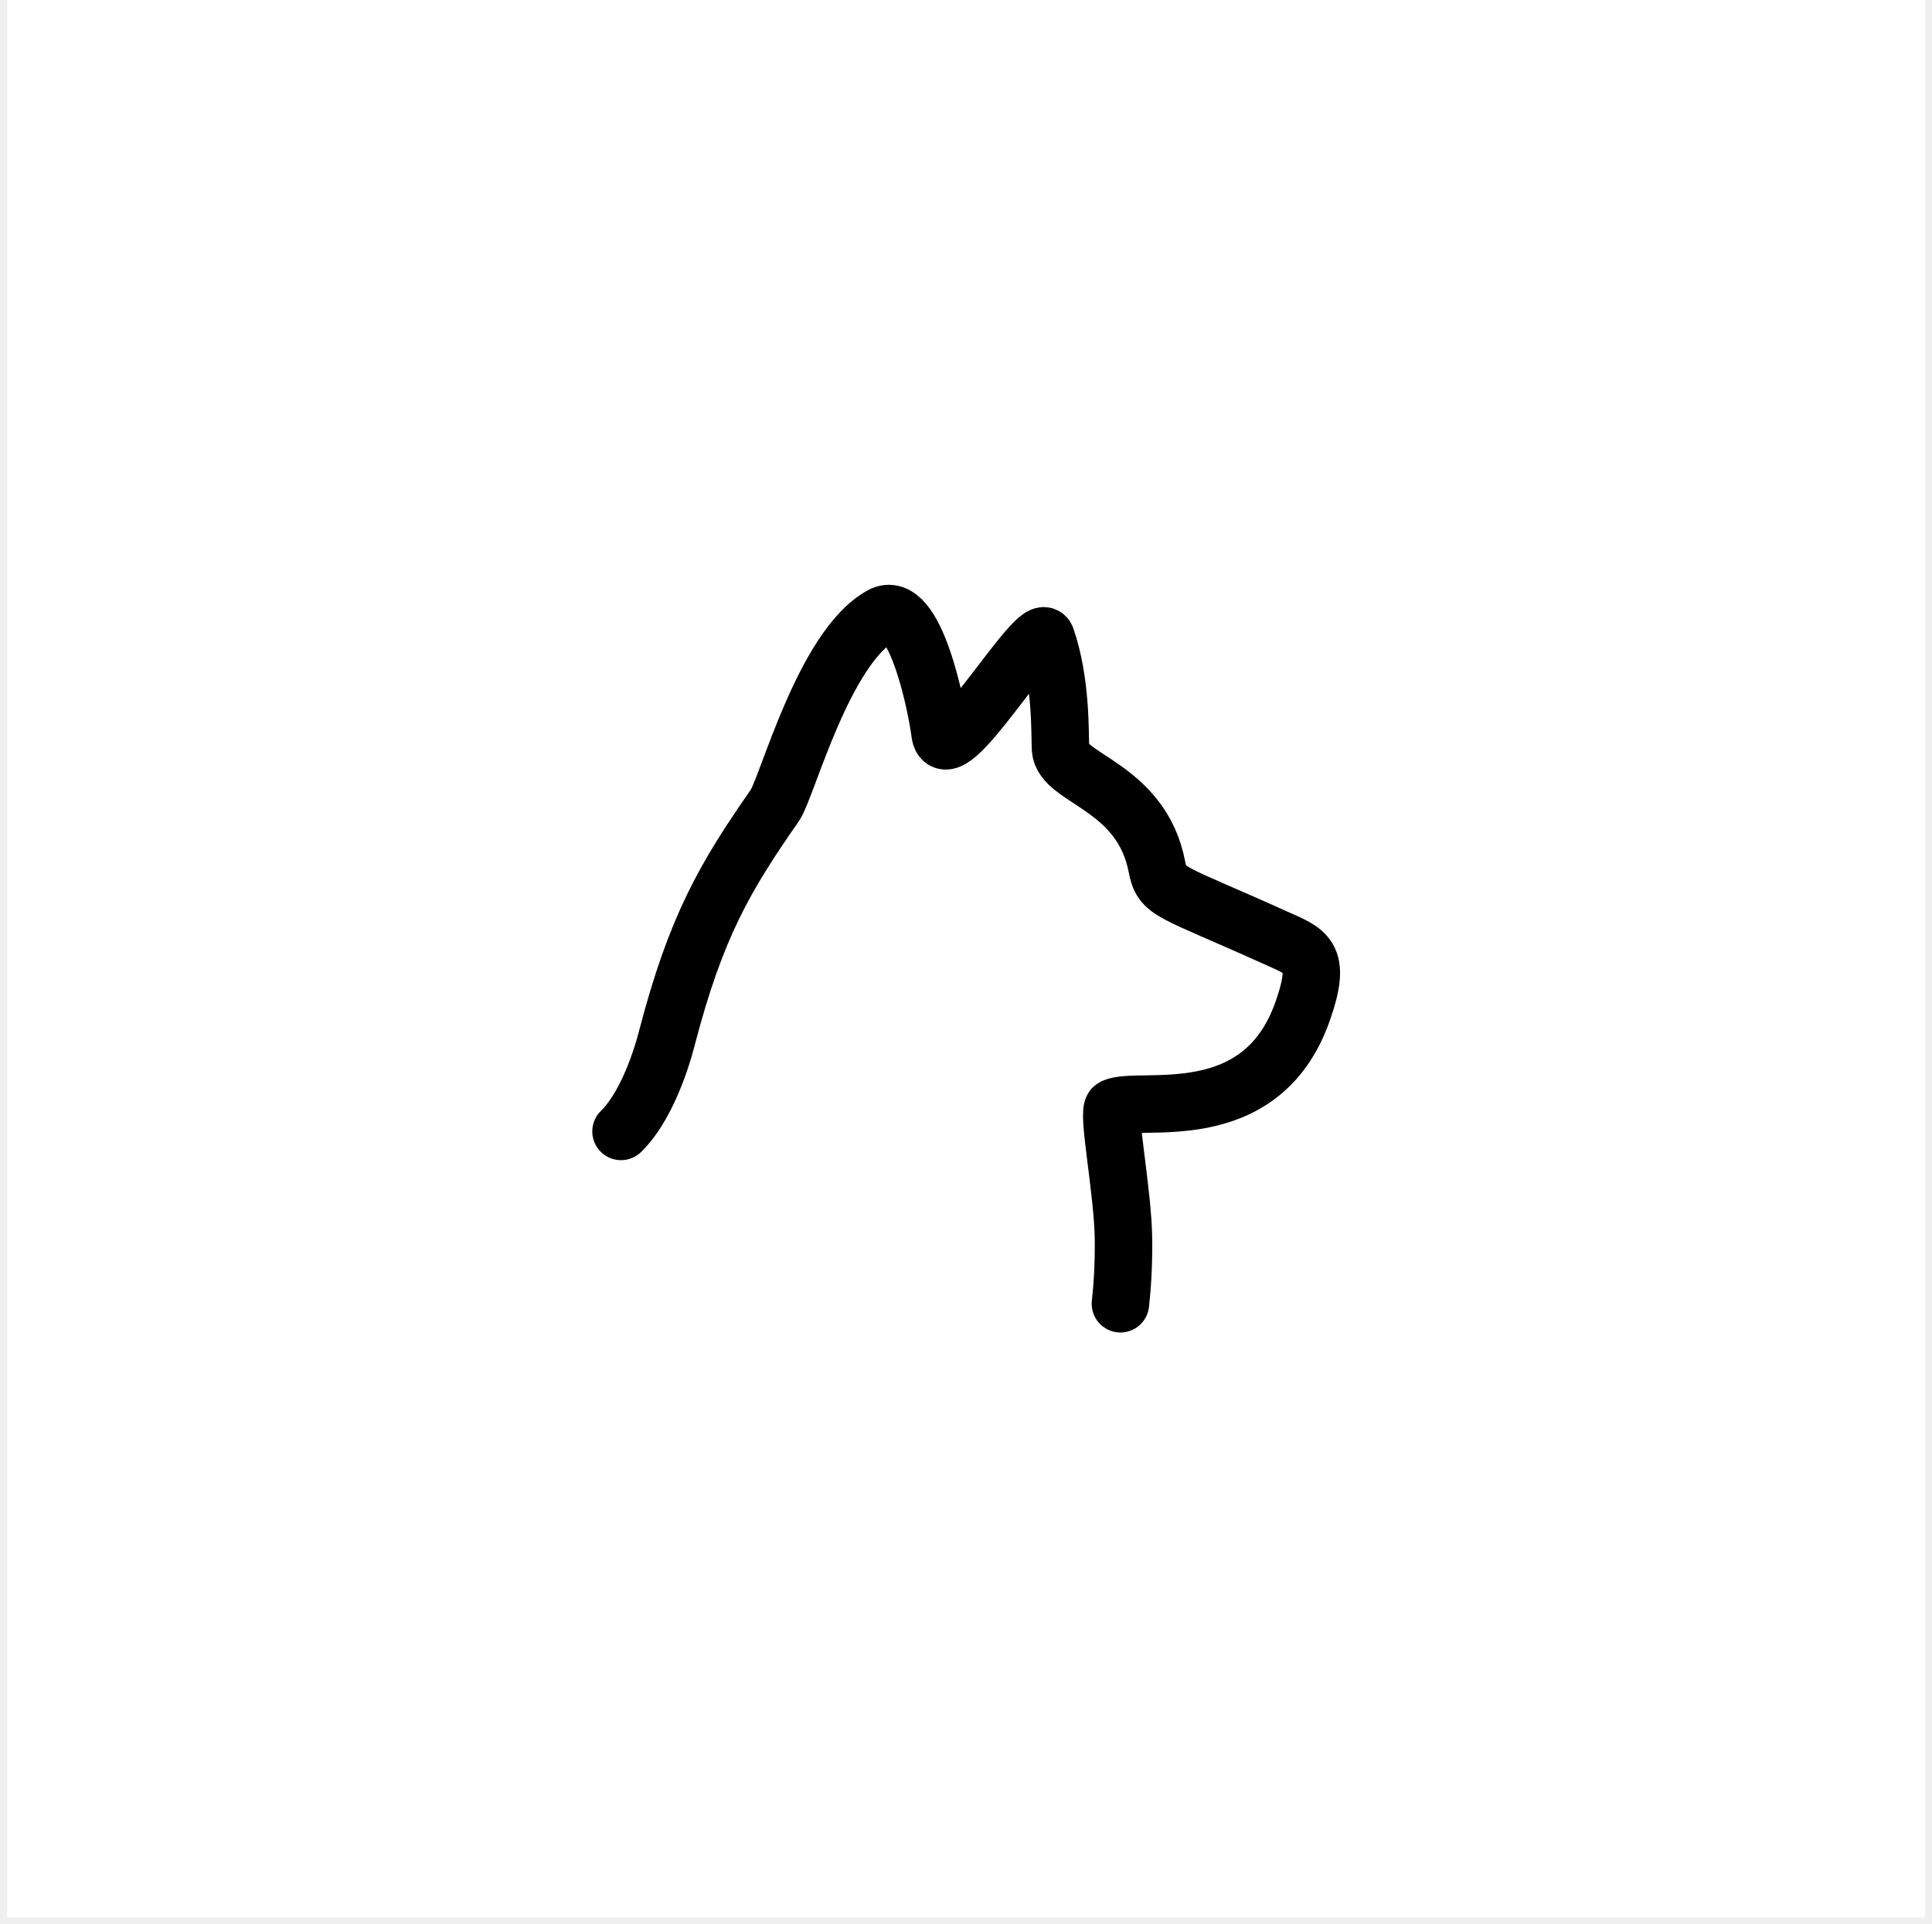
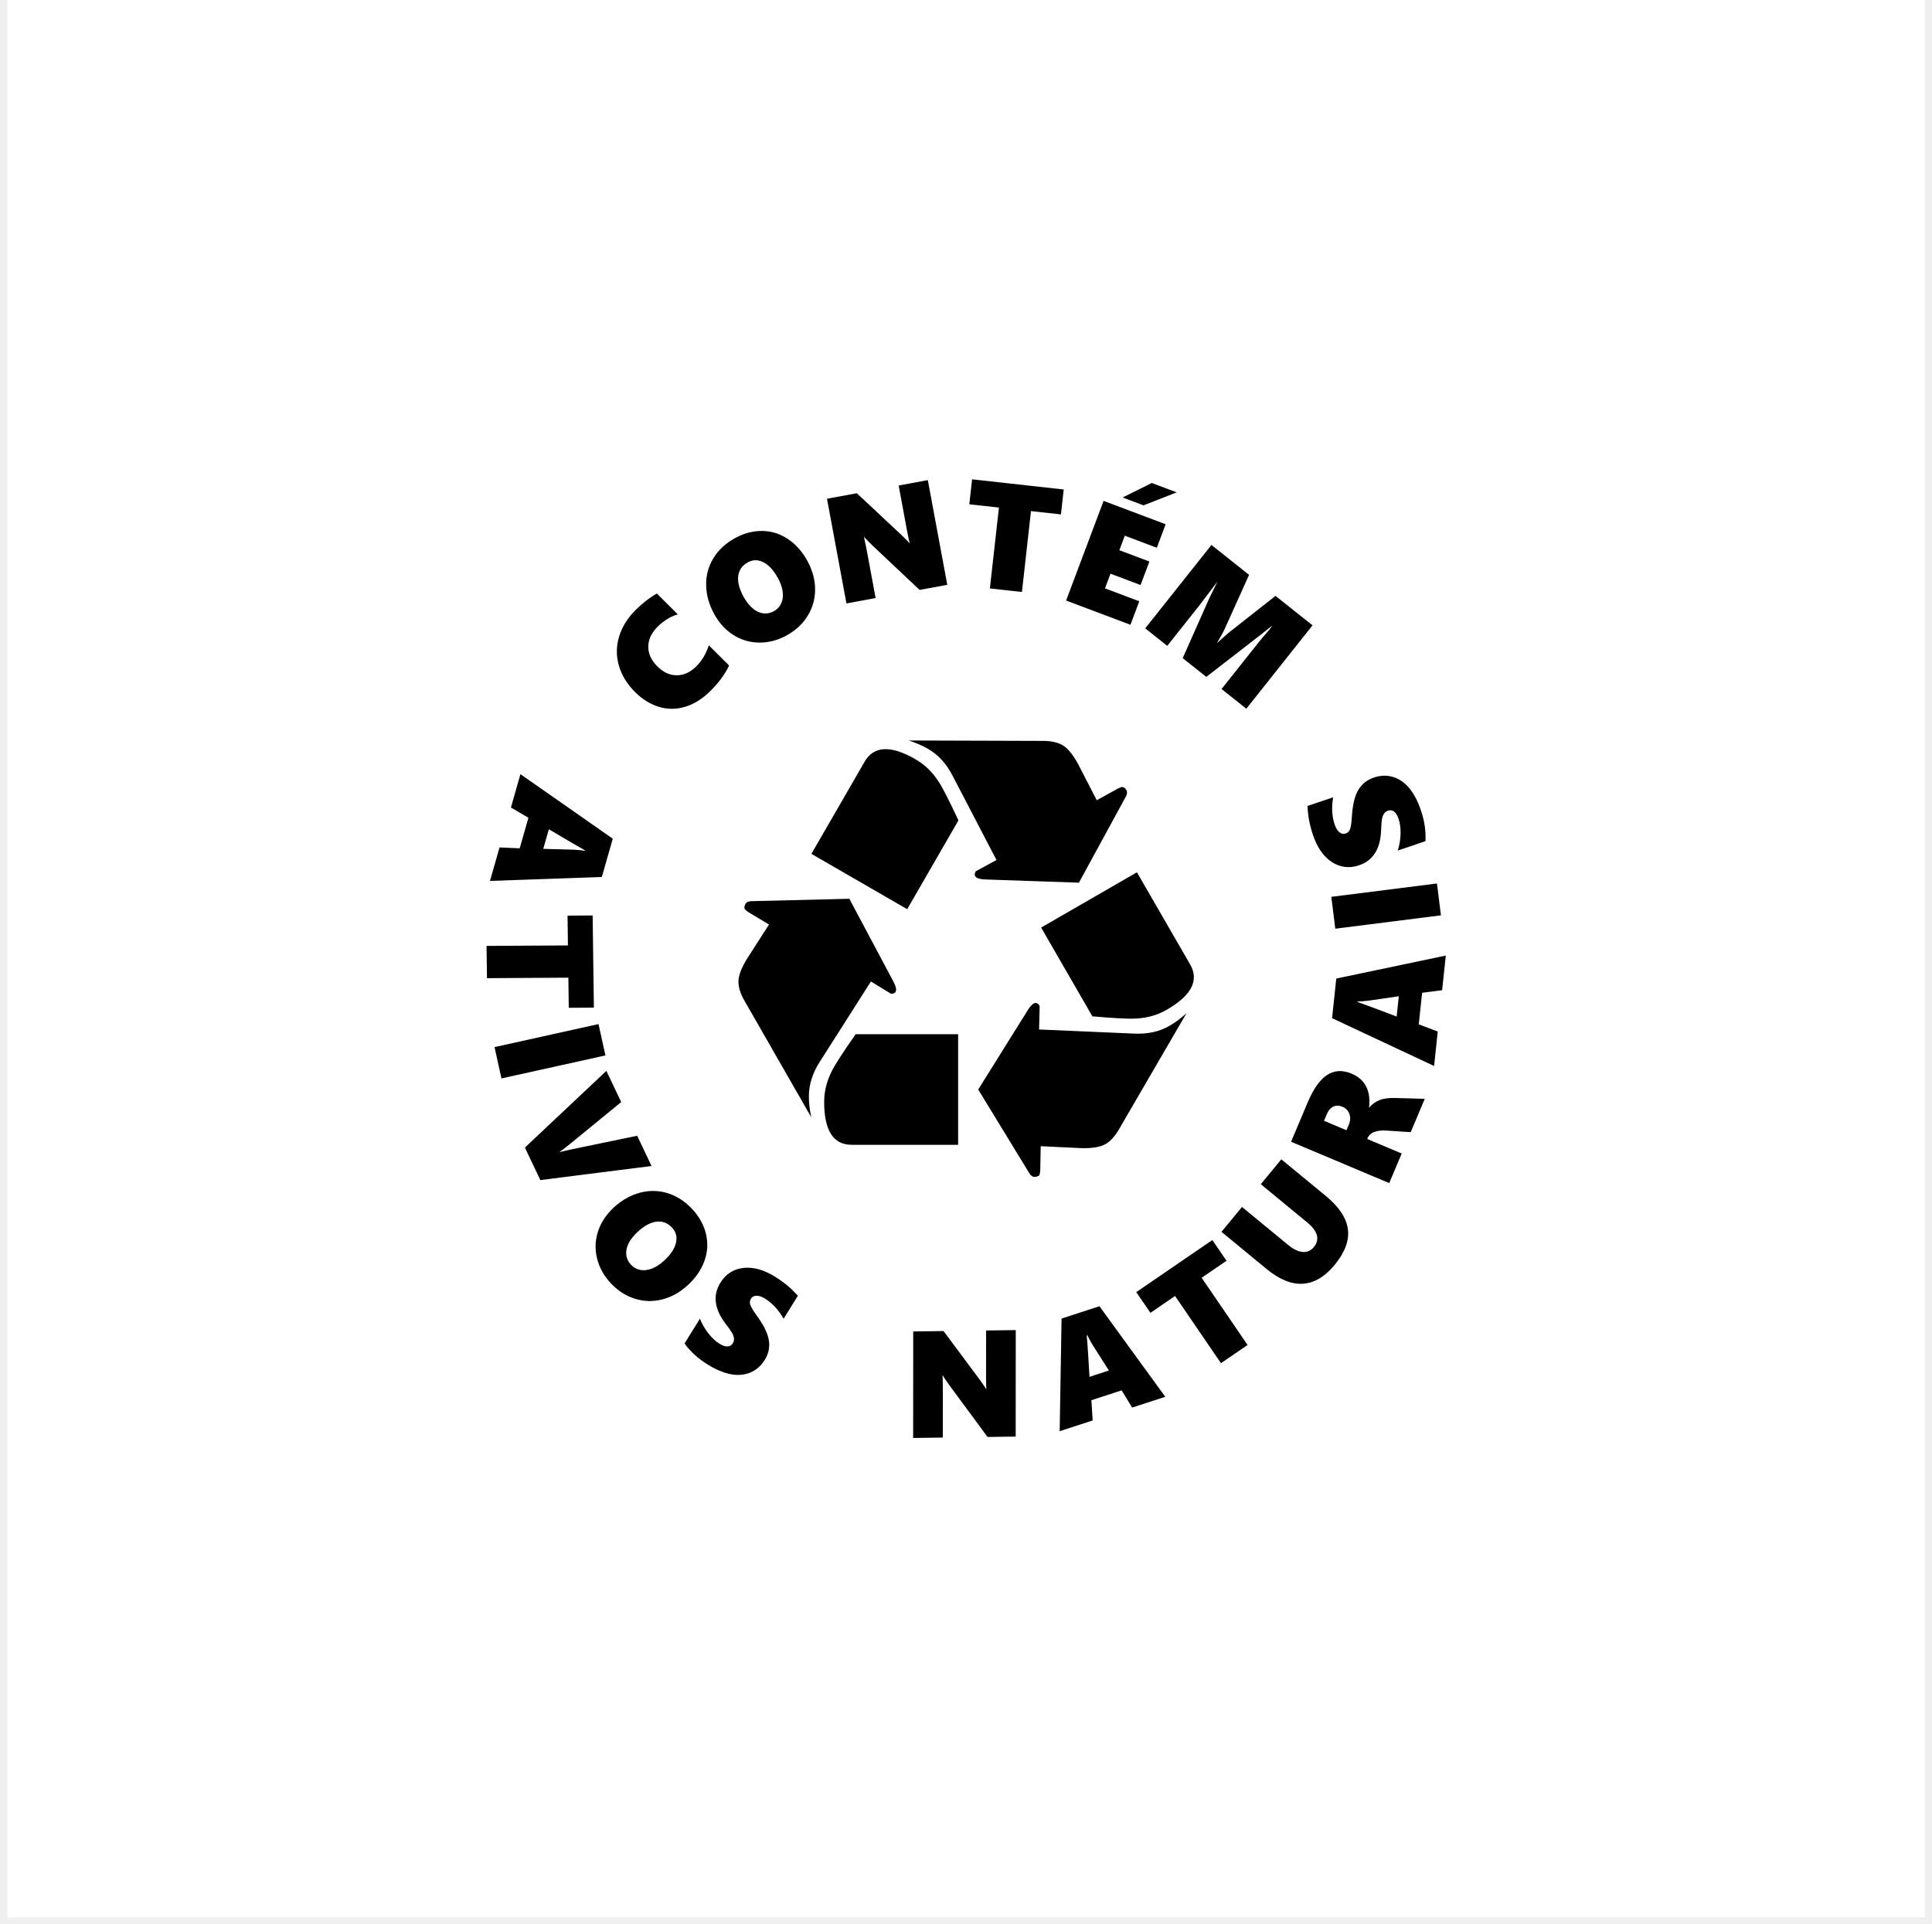
- <svg xmlns="http://www.w3.org/2000/svg" width="100%" height="100%" viewBox="0 0 238 237" version="1.1" xml:space="preserve" style="fill-rule:evenodd;clip-rule:evenodd;stroke-linecap:round;stroke-linejoin:round;stroke-miterlimit:2;">
+ <svg xmlns="http://www.w3.org/2000/svg" width="100%" height="100%" viewBox="0 0 238 237" version="1.1" xml:space="preserve" style="fill-rule:evenodd;clip-rule:evenodd;stroke-linejoin:round;stroke-miterlimit:2;">
  <rect id="icon_1" x="0.911" y="0" width="236.22" height="236.22" style="fill:white;" />
-   <clipPath id="_clip1">
-     <rect x="0.911" y="0" width="236.22" height="236.22" />
-   </clipPath>
-   <g clip-path="url(#_clip1)">
-     <g id="HUSKY">
-       <rect id="MENU" x="0.911" y="0" width="236.22" height="236.22" style="fill:white;" />
-       <path d="M138.023,160.63C138.276,158.379 138.424,155.796 138.403,152.831C138.361,146.807 136.304,136.841 137.163,136.436C140.31,134.954 155.317,139.292 160.478,124.571C162.917,117.615 160.915,117.251 156.976,115.472C144.035,109.627 143.142,110.027 142.523,106.801C140.604,96.803 130.853,95.985 130.646,92.28C130.547,90.495 130.783,84.081 128.883,78.588C127.95,75.89 116.473,95.932 115.789,90.262C115.431,87.285 112.723,73.542 108.563,75.85C101.451,79.796 96.969,97.05 95.459,99.22C89.329,108.034 85.756,114.075 82.159,127.869C82.024,128.389 80.198,135.795 76.502,139.398" style="fill:none;stroke:black;stroke-width:7.08px;" />
-     </g>
-   </g>
+   <path id="reciclagem" d="M163.344,147.365C164.967,148.703 165.867,150.069 166.046,151.459C166.222,152.85 165.673,154.316 164.401,155.857C163.212,157.298 161.918,158.066 160.513,158.163C159.111,158.258 157.614,157.652 156.03,156.347L150.473,151.769L153.004,148.705L158.673,153.376C159.321,153.911 159.918,154.201 160.471,154.249C161.023,154.292 161.483,154.091 161.858,153.637C162.234,153.183 162.356,152.7 162.223,152.189C162.09,151.678 161.7,151.159 161.056,150.63L155.315,145.899L157.844,142.835L163.344,147.365ZM140.869,62.261L138.293,61.292L141.89,59.508L144.955,60.664L140.869,62.261ZM60.922,129.01L73.73,126.174L74.583,130.036L61.773,132.871L60.922,129.01ZM177.507,112.774L164.492,114.421L164.003,110.495L177.018,108.85L177.507,112.774ZM118.032,127.424L118.032,141.048L104.924,141.048C102.658,141.048 101.527,139.289 101.527,135.768C101.527,134.465 101.846,133.184 102.487,131.929C102.88,131.141 103.853,129.639 105.404,127.424L118.032,127.424ZM121.656,177.043L117.027,170.771C116.662,170.276 116.364,169.833 116.114,169.431C116.13,170.077 116.15,170.802 116.148,171.607L116.145,177.116L112.49,177.165L112.499,164.044L116.236,163.993L120.668,169.955L120.871,170.236L121.106,170.57C121.186,170.685 121.263,170.796 121.33,170.904L121.51,171.194C121.49,170.928 121.471,170.466 121.471,169.807L121.477,163.924L125.13,163.874L125.121,176.995L121.656,177.043ZM177.653,122L175.188,122.318L174.776,126.21L177.114,127.089L176.665,131.336L164.096,125.444L164.613,120.563L178.106,117.731L177.653,122ZM167.178,123.386C167.313,123.504 167.548,123.57 167.874,123.68C168.2,123.788 169.594,124.31 172.052,125.243L172.316,122.747L168.672,123.276C168.137,123.347 167.636,123.384 167.178,123.386ZM89.816,81.994C89.324,83.04 88.58,84.064 87.576,85.07C86.59,86.059 85.551,86.724 84.457,87.066C83.365,87.405 82.28,87.418 81.205,87.098C80.132,86.783 79.138,86.169 78.227,85.26C77.246,84.283 76.584,83.2 76.242,82.017C75.897,80.83 75.905,79.641 76.259,78.455C76.611,77.265 77.288,76.167 78.293,75.161C79.096,74.358 79.967,73.677 80.911,73.12L83.5,75.698C83.087,75.802 82.656,75.992 82.213,76.264C81.771,76.538 81.368,76.857 81,77.224C80.241,77.985 79.863,78.803 79.862,79.68C79.86,80.551 80.232,81.358 80.98,82.105C81.724,82.846 82.527,83.209 83.393,83.198C84.262,83.187 85.06,82.815 85.791,82.081C86.471,81.4 86.979,80.546 87.322,79.509L89.816,81.994ZM148.03,157.429L153.687,165.708L150.41,167.952L144.753,159.673L141.722,161.748L139.976,159.197L149.347,152.781L151.092,155.333L148.03,157.429ZM111.756,112.015L99.956,105.201L106.509,93.849C107.643,91.888 109.732,91.787 112.78,93.548C113.91,94.198 114.859,95.117 115.626,96.3C116.111,97.033 116.926,98.628 118.069,101.078L111.756,112.015ZM117.357,95.593C116.598,94.101 115.586,92.993 114.33,92.268C113.626,91.863 112.831,91.515 111.944,91.232L128.501,91.283C129.491,91.285 130.285,91.46 130.884,91.805C131.544,92.186 132.202,92.993 132.856,94.223L135.108,98.593L137.674,97.175C138.04,96.987 138.274,96.924 138.38,96.986C138.848,97.256 138.959,97.631 138.709,98.114L132.91,108.751L121.288,108.352C120.848,108.322 120.533,108.256 120.341,108.146C120.042,107.973 119.999,107.704 120.207,107.344L122.755,105.958L117.357,95.593ZM70.016,120.455L59.99,120.516L59.937,116.541L69.963,116.482L69.914,112.811L73.007,112.79L73.159,124.147L70.066,124.165L70.016,120.455ZM128.256,114.283L140.057,107.471L146.611,118.823C147.742,120.784 146.786,122.645 143.736,124.405C142.607,125.057 141.338,125.42 139.93,125.493C139.053,125.546 137.264,125.455 134.57,125.22L128.256,114.283ZM139.677,127.345C141.349,127.433 142.814,127.111 144.07,126.386C144.774,125.979 145.472,125.464 146.16,124.838L137.838,139.151C137.34,140.008 136.792,140.608 136.194,140.953C135.534,141.335 134.506,141.501 133.112,141.453L128.203,141.218L128.148,144.15C128.128,144.56 128.065,144.794 127.959,144.855C127.491,145.126 127.111,145.033 126.817,144.577L120.505,134.235L126.663,124.37C126.907,124.004 127.121,123.764 127.314,123.652C127.612,123.481 127.866,123.577 128.075,123.938L128.002,126.838L139.677,127.345ZM101.01,130.783C100.098,132.187 99.644,133.617 99.644,135.068C99.644,135.879 99.741,136.742 99.939,137.652L91.704,123.287C91.212,122.428 90.966,121.652 90.966,120.962C90.966,120.2 91.336,119.226 92.075,118.044L94.732,113.909L92.222,112.396C91.876,112.175 91.704,112.003 91.704,111.88C91.704,111.339 91.975,111.056 92.518,111.029L104.628,110.734L110.093,120.998C110.289,121.394 110.389,121.701 110.389,121.922C110.389,122.267 110.178,122.439 109.761,122.439L107.287,120.925L101.01,130.783ZM84.716,158.35C83.745,159.239 82.682,159.825 81.534,160.108C80.383,160.391 79.25,160.35 78.138,159.987C77.024,159.626 76.043,158.98 75.189,158.044C74.358,157.137 73.807,156.122 73.538,155.001C73.272,153.878 73.317,152.768 73.683,151.674C74.052,150.58 74.705,149.602 75.643,148.742C76.631,147.84 77.707,147.239 78.879,146.936C80.051,146.634 81.198,146.667 82.317,147.031C83.44,147.393 84.441,148.055 85.323,149.02C86.17,149.947 86.723,150.962 86.979,152.072C87.236,153.181 87.165,154.283 86.767,155.379C86.369,156.476 85.686,157.464 84.716,158.35ZM81.8,155.328C82.597,154.601 83.084,153.876 83.263,153.149C83.442,152.423 83.29,151.796 82.805,151.265C82.273,150.687 81.638,150.436 80.904,150.515C80.164,150.591 79.396,151 78.589,151.738C77.804,152.457 77.334,153.181 77.188,153.903C77.042,154.629 77.219,155.266 77.727,155.819C78.036,156.158 78.412,156.37 78.855,156.458C79.301,156.548 79.775,156.498 80.281,156.308C80.785,156.12 81.291,155.793 81.8,155.328ZM169.241,95.801C170.066,95.521 170.861,95.499 171.624,95.733C172.384,95.967 173.05,96.432 173.621,97.124C174.189,97.82 174.666,98.728 175.044,99.849C175.484,101.147 175.67,102.412 175.596,103.639L172.19,104.795C172.393,104.145 172.511,103.466 172.531,102.757C172.551,102.047 172.472,101.421 172.287,100.876C172.148,100.467 171.965,100.174 171.743,99.998C171.518,99.825 171.266,99.785 170.983,99.882C170.783,99.949 170.62,100.066 170.506,100.228C170.392,100.395 170.308,100.614 170.253,100.886C170.196,101.16 170.156,101.645 170.134,102.344C170.043,104.605 169.141,106.025 167.425,106.606C166.223,107.014 165.107,106.883 164.08,106.214C163.052,105.546 162.276,104.444 161.755,102.905C161.609,102.472 161.489,102.067 161.403,101.691C161.311,101.317 161.244,100.972 161.193,100.654C161.147,100.34 161.103,99.891 161.065,99.303L164.225,98.231C164.015,99.471 164.078,100.594 164.421,101.605C164.564,102.024 164.752,102.33 164.995,102.532C165.239,102.733 165.494,102.788 165.767,102.695C166.023,102.609 166.205,102.433 166.307,102.171C166.408,101.908 166.484,101.404 166.533,100.659C166.616,99.197 166.879,98.092 167.315,97.347C167.749,96.604 168.392,96.087 169.241,95.801ZM66.564,145.395L64.663,141.385L74.7,131.94L76.524,135.783L70.084,141.053C69.565,141.475 69.158,141.765 68.897,141.959C69.301,141.86 69.801,141.731 70.409,141.606L78.493,139.934L80.261,143.657L66.564,145.395ZM139.468,173.422L138.172,171.301L134.446,172.515L134.605,175.007L130.54,176.329L130.772,162.456L135.439,160.937L143.55,172.091L139.468,173.422ZM133.913,164.43C133.861,164.601 133.896,164.843 133.929,165.184C133.966,165.525 134.058,167.009 134.214,169.635L136.602,168.855L134.625,165.748C134.34,165.288 134.102,164.848 133.913,164.43ZM173.784,139.488L170.797,139.295C170.211,139.251 169.716,139.309 169.305,139.461C168.898,139.62 168.622,139.859 168.486,140.184L168.425,140.328L172.674,142.118L171.136,145.762L159.047,140.67L161.087,135.833C161.801,134.142 162.602,133.009 163.497,132.437C164.392,131.863 165.391,131.809 166.499,132.278C167.331,132.627 167.929,133.154 168.292,133.859C168.659,134.567 168.768,135.437 168.65,136.477C169.038,136.037 169.473,135.72 169.972,135.53C170.468,135.336 171.125,135.252 171.934,135.28L175.513,135.382L173.784,139.488ZM165.382,136.361C164.976,136.191 164.605,136.182 164.264,136.33C163.926,136.474 163.643,136.813 163.42,137.339L163.105,138.089L165.867,139.251L166.146,138.596C166.353,138.104 166.378,137.657 166.231,137.244C166.079,136.831 165.796,136.536 165.382,136.361ZM61.537,104.409L64.02,104.518L65.096,100.751L62.941,99.489L64.111,95.379L75.487,103.332L74.139,108.051L60.359,108.534L61.537,104.409ZM72.094,104.831C71.983,104.691 71.764,104.586 71.462,104.422C71.158,104.262 69.874,103.508 67.614,102.169L66.923,104.583L70.604,104.684C71.145,104.706 71.643,104.755 72.094,104.831ZM99.457,69.099C100.088,70.255 100.408,71.424 100.411,72.608C100.413,73.793 100.107,74.887 99.489,75.88C98.876,76.877 98.014,77.677 96.906,78.287C95.827,78.88 94.711,79.174 93.557,79.171C92.405,79.167 91.337,78.858 90.36,78.245C89.385,77.63 88.589,76.764 87.976,75.643C87.333,74.473 87.006,73.282 86.988,72.074C86.973,70.865 87.274,69.759 87.893,68.756C88.51,67.751 89.392,66.933 90.535,66.305C91.636,65.701 92.756,65.402 93.891,65.417C95.031,65.429 96.084,65.758 97.055,66.404C98.027,67.051 98.825,67.949 99.457,69.099ZM95.83,71.219C95.312,70.275 94.724,69.627 94.059,69.284C93.399,68.939 92.752,68.937 92.122,69.282C91.43,69.663 91.039,70.22 90.943,70.954C90.844,71.688 91.059,72.533 91.583,73.491C92.096,74.425 92.688,75.051 93.356,75.368C94.025,75.677 94.687,75.657 95.344,75.296C95.746,75.077 96.04,74.761 96.232,74.349C96.424,73.938 96.488,73.463 96.422,72.93C96.36,72.393 96.161,71.824 95.83,71.219ZM127.005,62.969L125.892,72.935L121.942,72.497L123.058,62.533L119.408,62.13L119.751,59.055L131.039,60.307L130.695,63.378L127.005,62.969ZM94.211,167.545C93.752,168.284 93.154,168.805 92.418,169.109C91.68,169.413 90.87,169.476 89.989,169.304C89.109,169.129 88.165,168.731 87.16,168.107C85.996,167.384 85.049,166.526 84.327,165.529L86.221,162.472C86.475,163.104 86.816,163.701 87.25,164.264C87.687,164.822 88.147,165.257 88.635,165.56C89.002,165.786 89.33,165.898 89.613,165.891C89.896,165.883 90.115,165.755 90.274,165.5C90.385,165.321 90.435,165.125 90.418,164.928C90.404,164.727 90.329,164.504 90.197,164.256C90.068,164.012 89.79,163.61 89.361,163.058C87.996,161.254 87.79,159.582 88.744,158.041C89.411,156.964 90.354,156.356 91.574,156.217C92.791,156.08 94.09,156.438 95.471,157.294C95.858,157.537 96.206,157.775 96.513,158.008C96.82,158.242 97.094,158.464 97.333,158.676C97.569,158.89 97.89,159.21 98.291,159.639L96.534,162.478C95.909,161.384 95.147,160.558 94.24,159.995C93.866,159.763 93.522,159.644 93.207,159.644C92.892,159.642 92.659,159.763 92.507,160.007C92.365,160.239 92.338,160.49 92.425,160.759C92.515,161.022 92.776,161.461 93.21,162.069C94.077,163.25 94.576,164.271 94.713,165.123C94.852,165.974 94.684,166.781 94.211,167.545ZM150.482,84.891L154.954,79.26C155.376,78.729 155.854,78.161 156.391,77.551L156.745,77.062C155.91,77.714 155.35,78.179 155.022,78.426L148.603,83.397L145.696,81.086L148.963,73.726C149.041,73.536 149.391,72.866 149.971,71.674C148.72,73.299 147.959,74.329 147.639,74.73L143.792,79.572L141.079,77.414L149.239,67.141L153.871,70.825L150.853,77.524C150.795,77.666 150.654,77.934 150.431,78.329C150.209,78.724 150.026,79.021 149.913,79.242C150.331,78.864 150.82,78.42 151.406,77.918L157.13,73.417L161.691,77.044L153.534,87.317L150.482,84.891ZM131.332,73.99L135.95,61.711L143.595,64.589L142.507,67.485L138.563,65.999L137.891,67.788L141.592,69.183L140.502,72.075L136.801,70.682L136.122,72.488L140.349,74.08L139.258,76.974L131.332,73.99ZM113.284,72.682L107.573,67.297C107.122,66.874 106.746,66.486 106.428,66.134C106.563,66.767 106.715,67.476 106.86,68.268L107.866,73.684L104.273,74.347L101.876,61.447L105.549,60.77L111.012,65.88L111.263,66.125C111.359,66.218 111.46,66.313 111.556,66.412C111.659,66.512 111.754,66.609 111.841,66.703C111.928,66.799 112,66.886 112.07,66.959C112.002,66.698 111.898,66.247 111.777,65.599L110.704,59.818L114.297,59.154L116.695,72.054L113.284,72.682Z" />
</svg>
